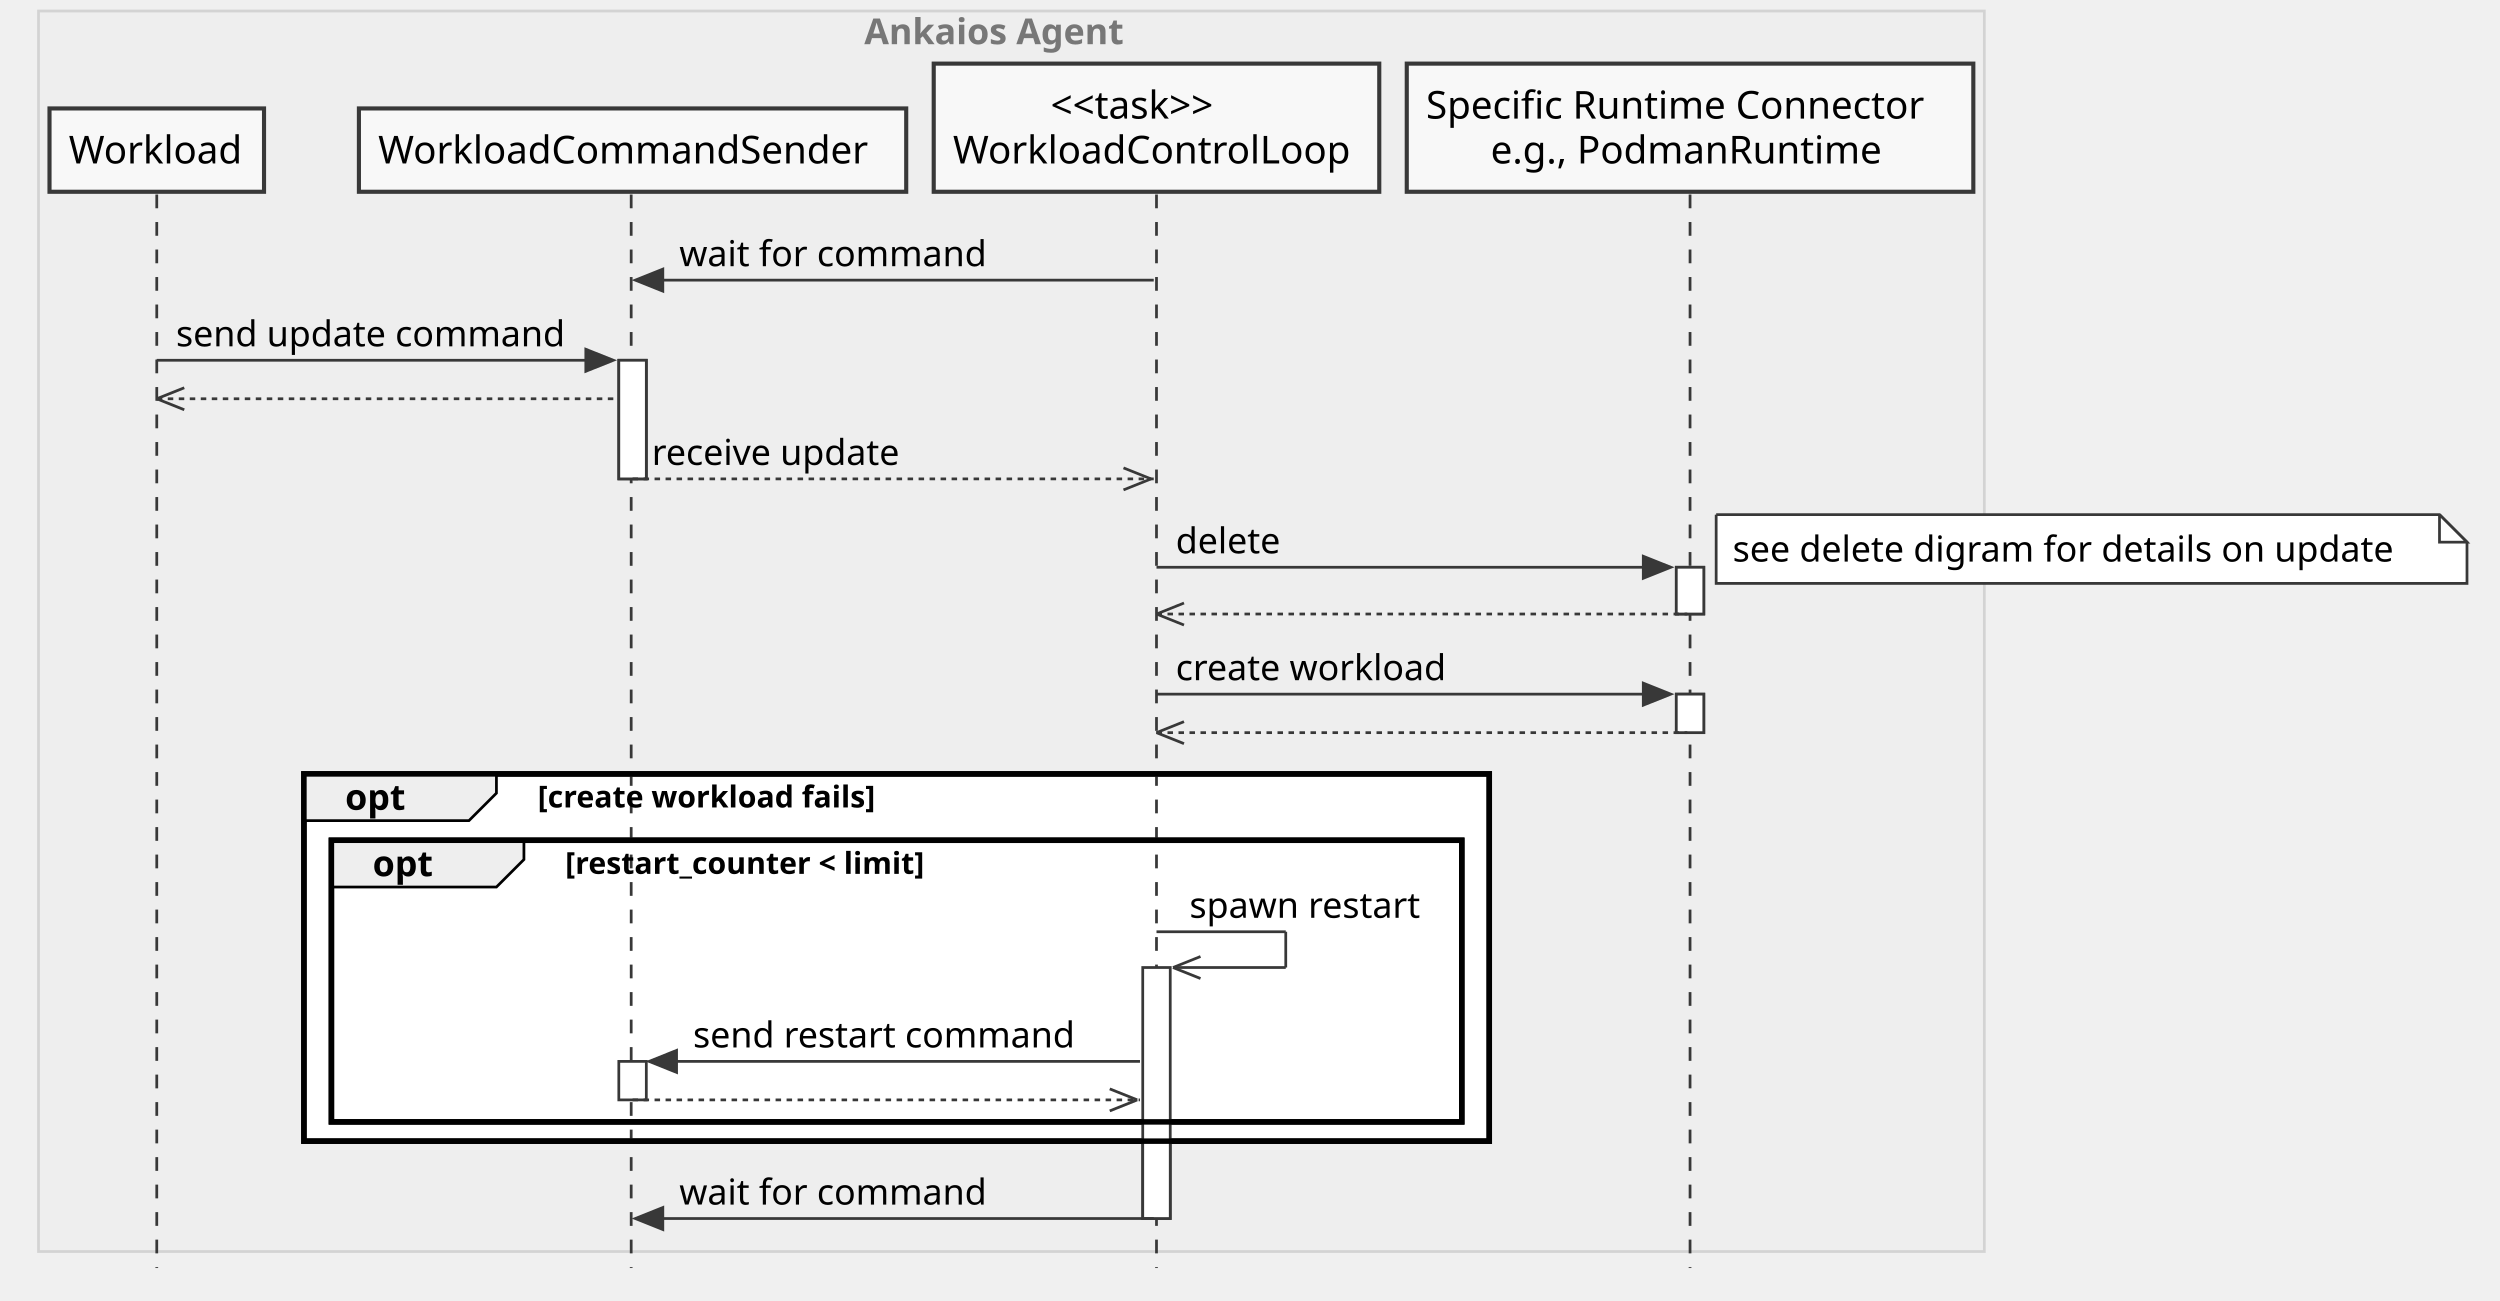
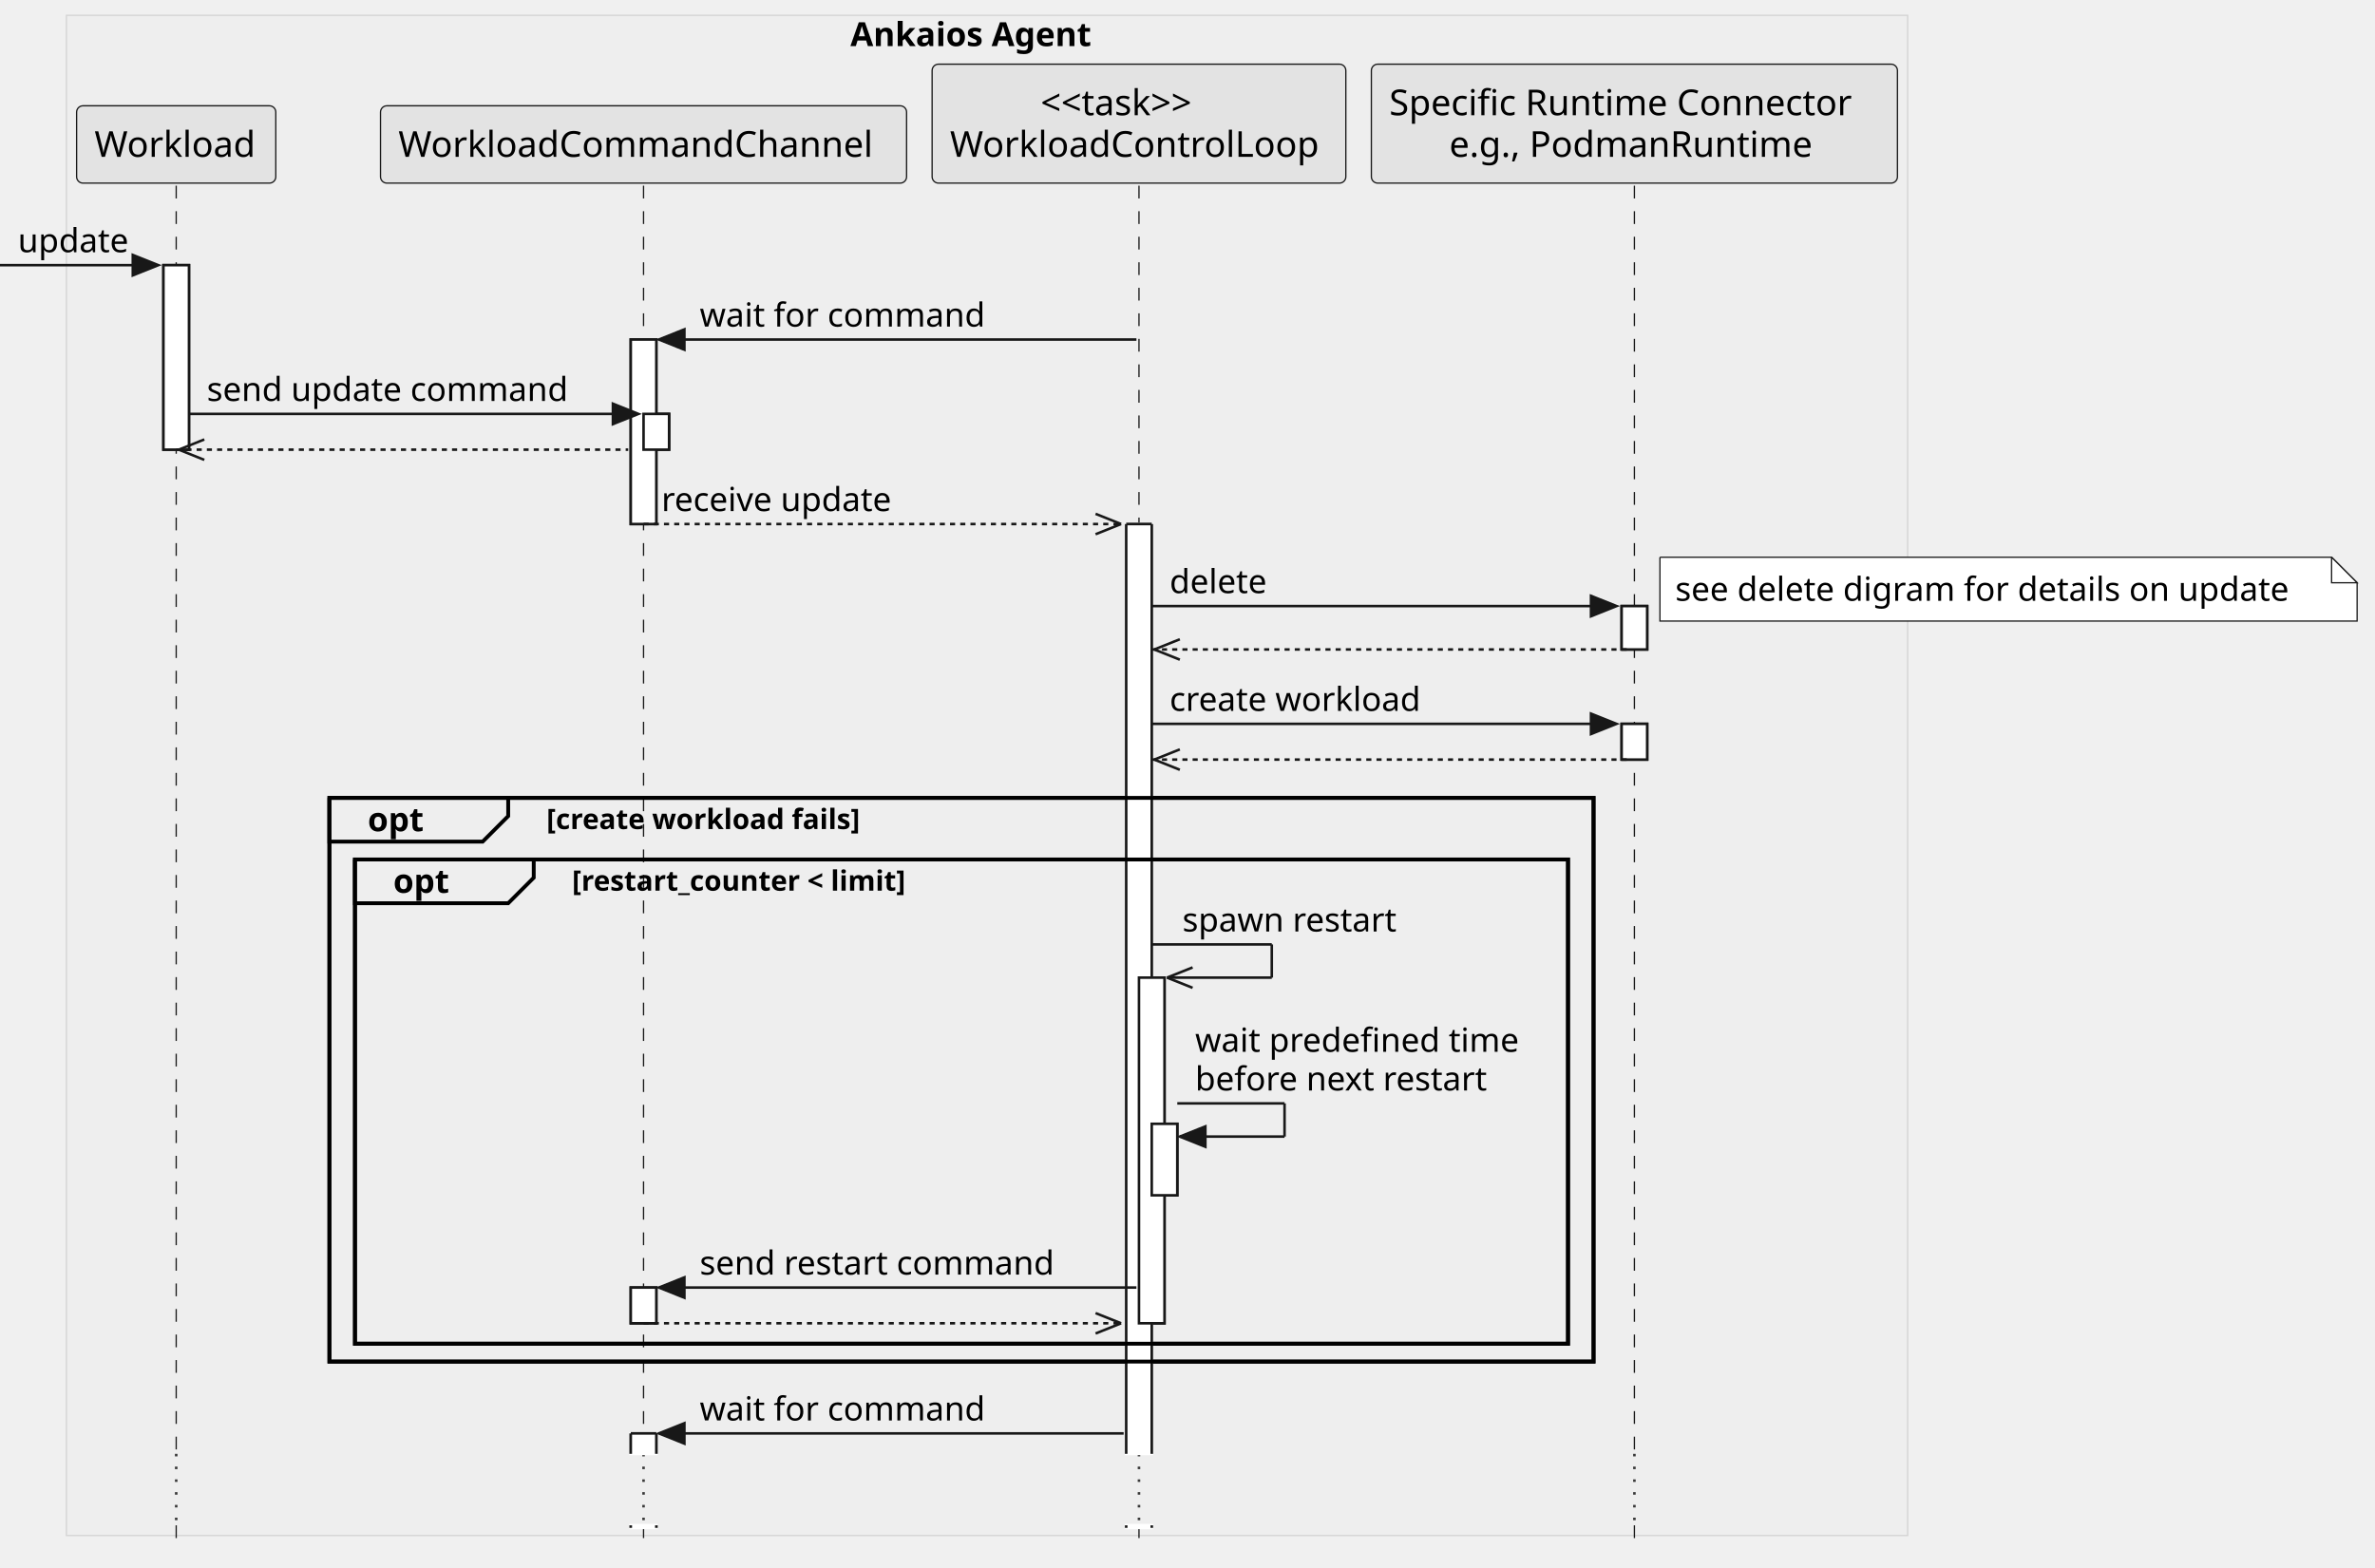
- <svg xmlns="http://www.w3.org/2000/svg" contentScriptType="application/ecmascript" contentStyleType="text/css" height="473px" preserveAspectRatio="none" style="width:909px;height:473px;" version="1.1" viewBox="0 0 909 473" width="909px" zoomAndPan="magnify">
+ <svg xmlns="http://www.w3.org/2000/svg" contentStyleType="text/css" height="614px" preserveAspectRatio="none" style="width:930px;height:614px;background:#FFFFFF;" version="1.1" viewBox="0 0 930 614" width="930px" zoomAndPan="magnify">
  <defs />
  <g>
-     <rect fill="#EEEEEE" height="451.055" style="stroke: #D3D3D3; stroke-width: 1.0;" width="707.5" x="14" y="4" />
-     <text fill="#777777" font-family="sans-serif" font-size="13" font-weight="bold" lengthAdjust="spacingAndGlyphs" textLength="107" x="314.25" y="16.067">Ankaios Agent</text>
-     <rect fill="#FFFFFF" height="43.133" style="stroke: #383838; stroke-width: 1.0;" width="10" x="225" y="130.992" />
-     <rect fill="#FFFFFF" height="14" style="stroke: #383838; stroke-width: 1.0;" width="10" x="225" y="385.922" />
-     <rect fill="#FFFFFF" height="91.266" style="stroke: #383838; stroke-width: 1.0;" width="10" x="415.5" y="351.789" />
-     <rect fill="#FFFFFF" height="17" style="stroke: #383838; stroke-width: 1.0;" width="10" x="609.5" y="206.258" />
-     <rect fill="#FFFFFF" height="14" style="stroke: #383838; stroke-width: 1.0;" width="10" x="609.5" y="252.391" />
-     <rect fill="#FFFFFF" height="133.531" style="stroke: #000000; stroke-width: 2.0;" width="431" x="110.5" y="281.391" />
-     <rect fill="#FFFFFF" height="102.398" style="stroke: #000000; stroke-width: 2.0;" width="411" x="120.5" y="305.523" />
-     <line style="stroke: #383838; stroke-width: 1.0; stroke-dasharray: 5.0,5.0;" x1="57" x2="57" y1="70.727" y2="461.055" />
-     <line style="stroke: #383838; stroke-width: 1.0; stroke-dasharray: 5.0,5.0;" x1="229.5" x2="229.5" y1="70.727" y2="461.055" />
-     <line style="stroke: #383838; stroke-width: 1.0; stroke-dasharray: 5.0,5.0;" x1="420.5" x2="420.5" y1="70.727" y2="461.055" />
-     <line style="stroke: #383838; stroke-width: 1.0; stroke-dasharray: 5.0,5.0;" x1="614.5" x2="614.5" y1="70.727" y2="461.055" />
-     <rect fill="#F8F8F8" height="30.297" style="stroke: #383838; stroke-width: 1.5;" width="78" x="18" y="39.43" />
-     <text fill="#000000" font-family="sans-serif" font-size="14" lengthAdjust="spacingAndGlyphs" textLength="64" x="25" y="59.425">Workload</text>
-     <rect fill="#F8F8F8" height="30.297" style="stroke: #383838; stroke-width: 1.5;" width="199" x="130.5" y="39.43" />
-     <text fill="#000000" font-family="sans-serif" font-size="14" lengthAdjust="spacingAndGlyphs" textLength="185" x="137.5" y="59.425">WorkloadCommandSender</text>
-     <rect fill="#F8F8F8" height="46.594" style="stroke: #383838; stroke-width: 1.5;" width="162" x="339.5" y="23.133" />
-     <text fill="#000000" font-family="sans-serif" font-size="14" lengthAdjust="spacingAndGlyphs" textLength="77" x="382" y="43.128">&lt;&lt;task&gt;&gt;</text>
-     <text fill="#000000" font-family="sans-serif" font-size="14" lengthAdjust="spacingAndGlyphs" textLength="148" x="346.5" y="59.425">WorkloadControlLoop</text>
-     <rect fill="#F8F8F8" height="46.594" style="stroke: #383838; stroke-width: 1.5;" width="206" x="511.5" y="23.133" />
-     <text fill="#000000" font-family="sans-serif" font-size="14" lengthAdjust="spacingAndGlyphs" textLength="192" x="518.5" y="43.128">Specific Runtime Connector</text>
-     <text fill="#000000" font-family="sans-serif" font-size="14" lengthAdjust="spacingAndGlyphs" textLength="149" x="542" y="59.425">e.g., PodmanRuntime</text>
-     <rect fill="#FFFFFF" height="43.133" style="stroke: #383838; stroke-width: 1.0;" width="10" x="225" y="130.992" />
-     <rect fill="#FFFFFF" height="14" style="stroke: #383838; stroke-width: 1.0;" width="10" x="225" y="385.922" />
-     <rect fill="#FFFFFF" height="91.266" style="stroke: #383838; stroke-width: 1.0;" width="10" x="415.5" y="351.789" />
-     <rect fill="#FFFFFF" height="17" style="stroke: #383838; stroke-width: 1.0;" width="10" x="609.5" y="206.258" />
-     <rect fill="#FFFFFF" height="14" style="stroke: #383838; stroke-width: 1.0;" width="10" x="609.5" y="252.391" />
-     <polygon fill="#383838" points="241,97.859,231,101.859,241,105.859" style="stroke: #383838; stroke-width: 1.0;" />
-     <line style="stroke: #383838; stroke-width: 1.0;" x1="235" x2="419.5" y1="101.859" y2="101.859" />
-     <text fill="#000000" font-family="sans-serif" font-size="13" lengthAdjust="spacingAndGlyphs" textLength="115" x="247" y="96.793">wait for command</text>
-     <polygon fill="#383838" points="213,126.992,223,130.992,213,134.992" style="stroke: #383838; stroke-width: 1.0;" />
-     <line style="stroke: #383838; stroke-width: 1.0;" x1="57" x2="219" y1="130.992" y2="130.992" />
-     <text fill="#000000" font-family="sans-serif" font-size="13" lengthAdjust="spacingAndGlyphs" textLength="149" x="64" y="125.926">send update command</text>
-     <line style="stroke: #383838; stroke-width: 1.0;" x1="57" x2="67" y1="144.992" y2="140.992" />
-     <line style="stroke: #383838; stroke-width: 1.0;" x1="57" x2="67" y1="144.992" y2="148.992" />
-     <line style="stroke: #383838; stroke-width: 1.0; stroke-dasharray: 2.0,2.0;" x1="57" x2="224" y1="144.992" y2="144.992" />
-     <line style="stroke: #383838; stroke-width: 1.0;" x1="418.5" x2="408.5" y1="174.125" y2="170.125" />
-     <line style="stroke: #383838; stroke-width: 1.0;" x1="418.5" x2="408.5" y1="174.125" y2="178.125" />
-     <line style="stroke: #383838; stroke-width: 1.0; stroke-dasharray: 2.0,2.0;" x1="230" x2="419.5" y1="174.125" y2="174.125" />
-     <text fill="#000000" font-family="sans-serif" font-size="13" lengthAdjust="spacingAndGlyphs" textLength="95" x="237" y="169.059">receive update</text>
-     <polygon fill="#383838" points="597.5,202.258,607.5,206.258,597.5,210.258" style="stroke: #383838; stroke-width: 1.0;" />
-     <line style="stroke: #383838; stroke-width: 1.0;" x1="420.5" x2="603.5" y1="206.258" y2="206.258" />
-     <text fill="#000000" font-family="sans-serif" font-size="13" lengthAdjust="spacingAndGlyphs" textLength="40" x="427.5" y="201.192">delete</text>
-     <path d="M624,187.125 L624,212.125 L897,212.125 L897,197.125 L887,187.125 L624,187.125 " fill="#FFFFFF" style="stroke: #383838; stroke-width: 1.0;" />
-     <path d="M887,187.125 L887,197.125 L897,197.125 L887,187.125 " fill="#FFFFFF" style="stroke: #383838; stroke-width: 1.0;" />
-     <text fill="#000000" font-family="sans-serif" font-size="13" lengthAdjust="spacingAndGlyphs" textLength="252" x="630" y="204.192">see delete digram for details on update</text>
-     <line style="stroke: #383838; stroke-width: 1.0;" x1="420.5" x2="430.5" y1="223.258" y2="219.258" />
-     <line style="stroke: #383838; stroke-width: 1.0;" x1="420.5" x2="430.5" y1="223.258" y2="227.258" />
-     <line style="stroke: #383838; stroke-width: 1.0; stroke-dasharray: 2.0,2.0;" x1="420.5" x2="613.5" y1="223.258" y2="223.258" />
-     <polygon fill="#383838" points="597.5,248.391,607.5,252.391,597.5,256.391" style="stroke: #383838; stroke-width: 1.0;" />
-     <line style="stroke: #383838; stroke-width: 1.0;" x1="420.5" x2="603.5" y1="252.391" y2="252.391" />
-     <text fill="#000000" font-family="sans-serif" font-size="13" lengthAdjust="spacingAndGlyphs" textLength="101" x="427.5" y="247.325">create workload</text>
-     <line style="stroke: #383838; stroke-width: 1.0;" x1="420.5" x2="430.5" y1="266.391" y2="262.391" />
-     <line style="stroke: #383838; stroke-width: 1.0;" x1="420.5" x2="430.5" y1="266.391" y2="270.391" />
-     <line style="stroke: #383838; stroke-width: 1.0; stroke-dasharray: 2.0,2.0;" x1="420.5" x2="613.5" y1="266.391" y2="266.391" />
-     <path d="M110.5,281.391 L180.5,281.391 L180.5,288.391 L170.5,298.391 L110.5,298.391 L110.5,281.391 " fill="#EEEEEE" style="stroke: #000000; stroke-width: 1.0;" />
-     <rect fill="none" height="133.531" style="stroke: #000000; stroke-width: 2.0;" width="431" x="110.5" y="281.391" />
-     <text fill="#000000" font-family="sans-serif" font-size="13" font-weight="bold" lengthAdjust="spacingAndGlyphs" textLength="25" x="125.5" y="294.457">opt</text>
-     <text fill="#000000" font-family="sans-serif" font-size="11" font-weight="bold" lengthAdjust="spacingAndGlyphs" textLength="146" x="195.5" y="293.601">[create workload fails]</text>
-     <path d="M120.5,305.523 L190.5,305.523 L190.5,312.523 L180.5,322.523 L120.5,322.523 L120.5,305.523 " fill="#EEEEEE" style="stroke: #000000; stroke-width: 1.0;" />
-     <rect fill="none" height="102.398" style="stroke: #000000; stroke-width: 2.0;" width="411" x="120.5" y="305.523" />
-     <text fill="#000000" font-family="sans-serif" font-size="13" font-weight="bold" lengthAdjust="spacingAndGlyphs" textLength="25" x="135.5" y="318.59">opt</text>
-     <text fill="#000000" font-family="sans-serif" font-size="11" font-weight="bold" lengthAdjust="spacingAndGlyphs" textLength="153" x="205.5" y="317.734">[restart_counter &lt; limit]</text>
-     <line style="stroke: #383838; stroke-width: 1.0;" x1="420.5" x2="467.5" y1="338.789" y2="338.789" />
-     <line style="stroke: #383838; stroke-width: 1.0;" x1="467.5" x2="467.5" y1="338.789" y2="351.789" />
-     <line style="stroke: #383838; stroke-width: 1.0;" x1="426.5" x2="467.5" y1="351.789" y2="351.789" />
-     <line style="stroke: #383838; stroke-width: 1.0;" x1="426.5" x2="436.5" y1="351.789" y2="347.789" />
-     <line style="stroke: #383838; stroke-width: 1.0;" x1="426.5" x2="436.5" y1="351.789" y2="355.789" />
-     <text fill="#000000" font-family="sans-serif" font-size="13" lengthAdjust="spacingAndGlyphs" textLength="87" x="432.5" y="333.723">spawn restart</text>
-     <polygon fill="#383838" points="246,381.922,236,385.922,246,389.922" style="stroke: #383838; stroke-width: 1.0;" />
-     <line style="stroke: #383838; stroke-width: 1.0;" x1="240" x2="414.5" y1="385.922" y2="385.922" />
-     <text fill="#000000" font-family="sans-serif" font-size="13" lengthAdjust="spacingAndGlyphs" textLength="147" x="252" y="380.856">send restart command</text>
-     <line style="stroke: #383838; stroke-width: 1.0;" x1="413.5" x2="403.5" y1="399.922" y2="395.922" />
-     <line style="stroke: #383838; stroke-width: 1.0;" x1="413.5" x2="403.5" y1="399.922" y2="403.922" />
-     <line style="stroke: #383838; stroke-width: 1.0; stroke-dasharray: 2.0,2.0;" x1="230" x2="414.5" y1="399.922" y2="399.922" />
-     <polygon fill="#383838" points="241,439.055,231,443.055,241,447.055" style="stroke: #383838; stroke-width: 1.0;" />
-     <line style="stroke: #383838; stroke-width: 1.0;" x1="235" x2="419.5" y1="443.055" y2="443.055" />
-     <text fill="#000000" font-family="sans-serif" font-size="13" lengthAdjust="spacingAndGlyphs" textLength="115" x="247" y="437.989">wait for command</text>
+     <rect fill="#EEEEEE" height="595.453" style="stroke:#D3D3D3;stroke-width:0.5;" width="721" x="26" y="6" />
+     <text fill="#000000" font-family="sans-serif" font-size="13" font-weight="bold" lengthAdjust="spacing" textLength="107" x="333" y="18.067">Ankaios Agent</text>
+     <rect fill="#FFFFFF" height="72.266" style="stroke:#181818;stroke-width:1.0;" width="10" x="64" y="103.859" />
+     <rect fill="#FFFFFF" height="72.266" style="stroke:#181818;stroke-width:1.0;" width="10" x="247" y="132.992" />
+     <rect fill="#FFFFFF" height="14" style="stroke:#181818;stroke-width:1.0;" width="10" x="252" y="162.125" />
+     <rect fill="#FFFFFF" height="14" style="stroke:#181818;stroke-width:1.0;" width="10" x="247" y="504.32" />
+     <rect fill="#FFFFFF" height="8" style="stroke:#FFFFFF;stroke-width:1.0;" width="10" x="247" y="561.453" />
+     <line style="stroke:#181818;stroke-width:1.0;" x1="247" x2="247" y1="561.453" y2="569.453" />
+     <line style="stroke:#181818;stroke-width:1.0;" x1="257" x2="257" y1="561.453" y2="569.453" />
+     <line style="stroke:#181818;stroke-width:1.0;" x1="247" x2="257" y1="561.453" y2="561.453" />
+     <rect fill="#FFFFFF" height="1" style="stroke:#FFFFFF;stroke-width:1.0;" width="10" x="247" y="597.453" />
+     <line style="stroke:#181818;stroke-width:1.0;" x1="247" x2="247" y1="597.453" y2="598.453" />
+     <line style="stroke:#181818;stroke-width:1.0;" x1="257" x2="257" y1="597.453" y2="598.453" />
+     <rect fill="#FFFFFF" height="364.195" style="stroke:#FFFFFF;stroke-width:1.0;" width="10" x="441" y="205.258" />
+     <line style="stroke:#181818;stroke-width:1.0;" x1="441" x2="441" y1="205.258" y2="569.453" />
+     <line style="stroke:#181818;stroke-width:1.0;" x1="451" x2="451" y1="205.258" y2="569.453" />
+     <line style="stroke:#181818;stroke-width:1.0;" x1="441" x2="451" y1="205.258" y2="205.258" />
+     <rect fill="#FFFFFF" height="1" style="stroke:#FFFFFF;stroke-width:1.0;" width="10" x="441" y="597.453" />
+     <line style="stroke:#181818;stroke-width:1.0;" x1="441" x2="441" y1="597.453" y2="598.453" />
+     <line style="stroke:#181818;stroke-width:1.0;" x1="451" x2="451" y1="597.453" y2="598.453" />
+     <rect fill="#FFFFFF" height="135.398" style="stroke:#181818;stroke-width:1.0;" width="10" x="446" y="382.922" />
+     <rect fill="#FFFFFF" height="28" style="stroke:#181818;stroke-width:1.0;" width="10" x="451" y="440.188" />
+     <rect fill="#FFFFFF" height="17" style="stroke:#181818;stroke-width:1.0;" width="10" x="635" y="237.391" />
+     <rect fill="#FFFFFF" height="14" style="stroke:#181818;stroke-width:1.0;" width="10" x="635" y="283.523" />
+     <rect fill="none" height="220.797" style="stroke:#000000;stroke-width:1.5;" width="495" x="129" y="312.523" />
+     <rect fill="none" height="189.664" style="stroke:#000000;stroke-width:1.5;" width="475" x="139" y="336.656" />
+     <line style="stroke:#181818;stroke-width:0.5;stroke-dasharray:5.0,5.0;" x1="69" x2="69" y1="72.727" y2="569.453" />
+     <line style="stroke:#383838;stroke-width:1.0;stroke-dasharray:1.0,4.0;" x1="69" x2="69" y1="569.453" y2="597.453" />
+     <line style="stroke:#181818;stroke-width:0.5;stroke-dasharray:5.0,5.0;" x1="69" x2="69" y1="597.453" y2="607.453" />
+     <line style="stroke:#181818;stroke-width:0.5;stroke-dasharray:5.0,5.0;" x1="252" x2="252" y1="72.727" y2="569.453" />
+     <line style="stroke:#383838;stroke-width:1.0;stroke-dasharray:1.0,4.0;" x1="252" x2="252" y1="569.453" y2="597.453" />
+     <line style="stroke:#181818;stroke-width:0.5;stroke-dasharray:5.0,5.0;" x1="252" x2="252" y1="597.453" y2="607.453" />
+     <line style="stroke:#181818;stroke-width:0.5;stroke-dasharray:5.0,5.0;" x1="446" x2="446" y1="72.727" y2="569.453" />
+     <line style="stroke:#383838;stroke-width:1.0;stroke-dasharray:1.0,4.0;" x1="446" x2="446" y1="569.453" y2="597.453" />
+     <line style="stroke:#181818;stroke-width:0.5;stroke-dasharray:5.0,5.0;" x1="446" x2="446" y1="597.453" y2="607.453" />
+     <line style="stroke:#181818;stroke-width:0.5;stroke-dasharray:5.0,5.0;" x1="640" x2="640" y1="72.727" y2="569.453" />
+     <line style="stroke:#383838;stroke-width:1.0;stroke-dasharray:1.0,4.0;" x1="640" x2="640" y1="569.453" y2="597.453" />
+     <line style="stroke:#181818;stroke-width:0.5;stroke-dasharray:5.0,5.0;" x1="640" x2="640" y1="597.453" y2="607.453" />
+     <rect fill="#E3E3E3" height="30.297" rx="2.5" ry="2.5" style="stroke:#181818;stroke-width:0.5;" width="78" x="30" y="41.43" />
+     <text fill="#000000" font-family="sans-serif" font-size="14" lengthAdjust="spacing" textLength="64" x="37" y="61.425">Workload</text>
+     <rect fill="#E3E3E3" height="30.297" rx="2.5" ry="2.5" style="stroke:#181818;stroke-width:0.5;" width="206" x="149" y="41.43" />
+     <text fill="#000000" font-family="sans-serif" font-size="14" lengthAdjust="spacing" textLength="192" x="156" y="61.425">WorkloadCommandChannel</text>
+     <rect fill="#E3E3E3" height="46.594" rx="2.5" ry="2.5" style="stroke:#181818;stroke-width:0.5;" width="162" x="365" y="25.133" />
+     <text fill="#000000" font-family="sans-serif" font-size="14" lengthAdjust="spacing" textLength="77" x="407.5" y="45.128">&lt;&lt;task&gt;&gt;</text>
+     <text fill="#000000" font-family="sans-serif" font-size="14" lengthAdjust="spacing" textLength="148" x="372" y="61.425">WorkloadControlLoop</text>
+     <rect fill="#E3E3E3" height="46.594" rx="2.5" ry="2.5" style="stroke:#181818;stroke-width:0.5;" width="206" x="537" y="25.133" />
+     <text fill="#000000" font-family="sans-serif" font-size="14" lengthAdjust="spacing" textLength="192" x="544" y="45.128">Specific Runtime Connector</text>
+     <text fill="#000000" font-family="sans-serif" font-size="14" lengthAdjust="spacing" textLength="149" x="567.5" y="61.425">e.g., PodmanRuntime</text>
+     <rect fill="#FFFFFF" height="72.266" style="stroke:#181818;stroke-width:1.0;" width="10" x="64" y="103.859" />
+     <rect fill="#FFFFFF" height="72.266" style="stroke:#181818;stroke-width:1.0;" width="10" x="247" y="132.992" />
+     <rect fill="#FFFFFF" height="14" style="stroke:#181818;stroke-width:1.0;" width="10" x="252" y="162.125" />
+     <rect fill="#FFFFFF" height="14" style="stroke:#181818;stroke-width:1.0;" width="10" x="247" y="504.32" />
+     <rect fill="#FFFFFF" height="8" style="stroke:#FFFFFF;stroke-width:1.0;" width="10" x="247" y="561.453" />
+     <line style="stroke:#181818;stroke-width:1.0;" x1="247" x2="247" y1="561.453" y2="569.453" />
+     <line style="stroke:#181818;stroke-width:1.0;" x1="257" x2="257" y1="561.453" y2="569.453" />
+     <line style="stroke:#181818;stroke-width:1.0;" x1="247" x2="257" y1="561.453" y2="561.453" />
+     <rect fill="#FFFFFF" height="1" style="stroke:#FFFFFF;stroke-width:1.0;" width="10" x="247" y="597.453" />
+     <line style="stroke:#181818;stroke-width:1.0;" x1="247" x2="247" y1="597.453" y2="598.453" />
+     <line style="stroke:#181818;stroke-width:1.0;" x1="257" x2="257" y1="597.453" y2="598.453" />
+     <rect fill="#FFFFFF" height="364.195" style="stroke:#FFFFFF;stroke-width:1.0;" width="10" x="441" y="205.258" />
+     <line style="stroke:#181818;stroke-width:1.0;" x1="441" x2="441" y1="205.258" y2="569.453" />
+     <line style="stroke:#181818;stroke-width:1.0;" x1="451" x2="451" y1="205.258" y2="569.453" />
+     <line style="stroke:#181818;stroke-width:1.0;" x1="441" x2="451" y1="205.258" y2="205.258" />
+     <rect fill="#FFFFFF" height="1" style="stroke:#FFFFFF;stroke-width:1.0;" width="10" x="441" y="597.453" />
+     <line style="stroke:#181818;stroke-width:1.0;" x1="441" x2="441" y1="597.453" y2="598.453" />
+     <line style="stroke:#181818;stroke-width:1.0;" x1="451" x2="451" y1="597.453" y2="598.453" />
+     <rect fill="#FFFFFF" height="135.398" style="stroke:#181818;stroke-width:1.0;" width="10" x="446" y="382.922" />
+     <rect fill="#FFFFFF" height="28" style="stroke:#181818;stroke-width:1.0;" width="10" x="451" y="440.188" />
+     <rect fill="#FFFFFF" height="17" style="stroke:#181818;stroke-width:1.0;" width="10" x="635" y="237.391" />
+     <rect fill="#FFFFFF" height="14" style="stroke:#181818;stroke-width:1.0;" width="10" x="635" y="283.523" />
+     <polygon fill="#181818" points="52,99.859,62,103.859,52,107.859" style="stroke:#181818;stroke-width:1.0;" />
+     <line style="stroke:#181818;stroke-width:1.0;" x1="0" x2="58" y1="103.859" y2="103.859" />
+     <text fill="#000000" font-family="sans-serif" font-size="13" lengthAdjust="spacing" textLength="45" x="7" y="98.793">update</text>
+     <polygon fill="#181818" points="268,128.992,258,132.992,268,136.992" style="stroke:#181818;stroke-width:1.0;" />
+     <line style="stroke:#181818;stroke-width:1.0;" x1="262" x2="445" y1="132.992" y2="132.992" />
+     <text fill="#000000" font-family="sans-serif" font-size="13" lengthAdjust="spacing" textLength="115" x="274" y="127.926">wait for command</text>
+     <polygon fill="#181818" points="240,158.125,250,162.125,240,166.125" style="stroke:#181818;stroke-width:1.0;" />
+     <line style="stroke:#181818;stroke-width:1.0;" x1="74" x2="246" y1="162.125" y2="162.125" />
+     <text fill="#000000" font-family="sans-serif" font-size="13" lengthAdjust="spacing" textLength="149" x="81" y="157.059">send update command</text>
+     <line style="stroke:#181818;stroke-width:1.0;" x1="70" x2="80" y1="176.125" y2="172.125" />
+     <line style="stroke:#181818;stroke-width:1.0;" x1="70" x2="80" y1="176.125" y2="180.125" />
+     <line style="stroke:#181818;stroke-width:1.0;stroke-dasharray:2.0,2.0;" x1="69" x2="246" y1="176.125" y2="176.125" />
+     <line style="stroke:#181818;stroke-width:1.0;" x1="439" x2="429" y1="205.258" y2="201.258" />
+     <line style="stroke:#181818;stroke-width:1.0;" x1="439" x2="429" y1="205.258" y2="209.258" />
+     <line style="stroke:#181818;stroke-width:1.0;stroke-dasharray:2.0,2.0;" x1="252" x2="440" y1="205.258" y2="205.258" />
+     <text fill="#000000" font-family="sans-serif" font-size="13" lengthAdjust="spacing" textLength="95" x="259" y="200.192">receive update</text>
+     <polygon fill="#181818" points="623,233.391,633,237.391,623,241.391" style="stroke:#181818;stroke-width:1.0;" />
+     <line style="stroke:#181818;stroke-width:1.0;" x1="451" x2="629" y1="237.391" y2="237.391" />
+     <text fill="#000000" font-family="sans-serif" font-size="13" lengthAdjust="spacing" textLength="40" x="458" y="232.325">delete</text>
+     <path d="M650,218.258 L650,243.258 L923,243.258 L923,228.258 L913,218.258 L650,218.258 " fill="#FFFFFF" style="stroke:#181818;stroke-width:0.5;" />
+     <path d="M913,218.258 L913,228.258 L923,228.258 L913,218.258 " fill="#FFFFFF" style="stroke:#181818;stroke-width:0.5;" />
+     <text fill="#000000" font-family="sans-serif" font-size="13" lengthAdjust="spacing" textLength="252" x="656" y="235.325">see delete digram for details on update</text>
+     <line style="stroke:#181818;stroke-width:1.0;" x1="452" x2="462" y1="254.391" y2="250.391" />
+     <line style="stroke:#181818;stroke-width:1.0;" x1="452" x2="462" y1="254.391" y2="258.391" />
+     <line style="stroke:#181818;stroke-width:1.0;stroke-dasharray:2.0,2.0;" x1="451" x2="639" y1="254.391" y2="254.391" />
+     <polygon fill="#181818" points="623,279.523,633,283.523,623,287.523" style="stroke:#181818;stroke-width:1.0;" />
+     <line style="stroke:#181818;stroke-width:1.0;" x1="451" x2="629" y1="283.523" y2="283.523" />
+     <text fill="#000000" font-family="sans-serif" font-size="13" lengthAdjust="spacing" textLength="101" x="458" y="278.457">create workload</text>
+     <line style="stroke:#181818;stroke-width:1.0;" x1="452" x2="462" y1="297.523" y2="293.523" />
+     <line style="stroke:#181818;stroke-width:1.0;" x1="452" x2="462" y1="297.523" y2="301.523" />
+     <line style="stroke:#181818;stroke-width:1.0;stroke-dasharray:2.0,2.0;" x1="451" x2="639" y1="297.523" y2="297.523" />
+     <path d="M129,312.523 L199,312.523 L199,319.656 L189,329.656 L129,329.656 L129,312.523 " fill="#EEEEEE" style="stroke:#000000;stroke-width:1.5;" />
+     <rect fill="none" height="220.797" style="stroke:#000000;stroke-width:1.5;" width="495" x="129" y="312.523" />
+     <text fill="#000000" font-family="sans-serif" font-size="13" font-weight="bold" lengthAdjust="spacing" textLength="25" x="144" y="325.59">opt</text>
+     <text fill="#000000" font-family="sans-serif" font-size="11" font-weight="bold" lengthAdjust="spacing" textLength="146" x="214" y="324.734">[create workload fails]</text>
+     <path d="M139,336.656 L209,336.656 L209,343.789 L199,353.789 L139,353.789 L139,336.656 " fill="#EEEEEE" style="stroke:#000000;stroke-width:1.5;" />
+     <rect fill="none" height="189.664" style="stroke:#000000;stroke-width:1.5;" width="475" x="139" y="336.656" />
+     <text fill="#000000" font-family="sans-serif" font-size="13" font-weight="bold" lengthAdjust="spacing" textLength="25" x="154" y="349.723">opt</text>
+     <text fill="#000000" font-family="sans-serif" font-size="11" font-weight="bold" lengthAdjust="spacing" textLength="153" x="224" y="348.867">[restart_counter &lt; limit]</text>
+     <line style="stroke:#181818;stroke-width:1.0;" x1="451" x2="498" y1="369.922" y2="369.922" />
+     <line style="stroke:#181818;stroke-width:1.0;" x1="498" x2="498" y1="369.922" y2="382.922" />
+     <line style="stroke:#181818;stroke-width:1.0;" x1="457" x2="498" y1="382.922" y2="382.922" />
+     <line style="stroke:#181818;stroke-width:1.0;" x1="457" x2="467" y1="382.922" y2="378.922" />
+     <line style="stroke:#181818;stroke-width:1.0;" x1="457" x2="467" y1="382.922" y2="386.922" />
+     <text fill="#000000" font-family="sans-serif" font-size="13" lengthAdjust="spacing" textLength="87" x="463" y="364.856">spawn restart</text>
+     <line style="stroke:#181818;stroke-width:1.0;" x1="461" x2="503" y1="432.188" y2="432.188" />
+     <line style="stroke:#181818;stroke-width:1.0;" x1="503" x2="503" y1="432.188" y2="445.188" />
+     <line style="stroke:#181818;stroke-width:1.0;" x1="462" x2="503" y1="445.188" y2="445.188" />
+     <polygon fill="#181818" points="472,441.188,462,445.188,472,449.188" style="stroke:#181818;stroke-width:1.0;" />
+     <text fill="#000000" font-family="sans-serif" font-size="13" lengthAdjust="spacing" textLength="130" x="468" y="411.989">wait predefined time</text>
+     <text fill="#000000" font-family="sans-serif" font-size="13" lengthAdjust="spacing" textLength="120" x="468" y="427.122">before next restart</text>
+     <polygon fill="#181818" points="268,500.32,258,504.32,268,508.32" style="stroke:#181818;stroke-width:1.0;" />
+     <line style="stroke:#181818;stroke-width:1.0;" x1="262" x2="445" y1="504.32" y2="504.32" />
+     <text fill="#000000" font-family="sans-serif" font-size="13" lengthAdjust="spacing" textLength="147" x="274" y="499.254">send restart command</text>
+     <line style="stroke:#181818;stroke-width:1.0;" x1="439" x2="429" y1="518.32" y2="514.32" />
+     <line style="stroke:#181818;stroke-width:1.0;" x1="439" x2="429" y1="518.32" y2="522.32" />
+     <line style="stroke:#181818;stroke-width:1.0;stroke-dasharray:2.0,2.0;" x1="252" x2="440" y1="518.32" y2="518.32" />
+     <polygon fill="#181818" points="268,557.453,258,561.453,268,565.453" style="stroke:#181818;stroke-width:1.0;" />
+     <line style="stroke:#181818;stroke-width:1.0;" x1="262" x2="440" y1="561.453" y2="561.453" />
+     <text fill="#000000" font-family="sans-serif" font-size="13" lengthAdjust="spacing" textLength="115" x="274" y="556.387">wait for command</text>
  </g>
</svg>
